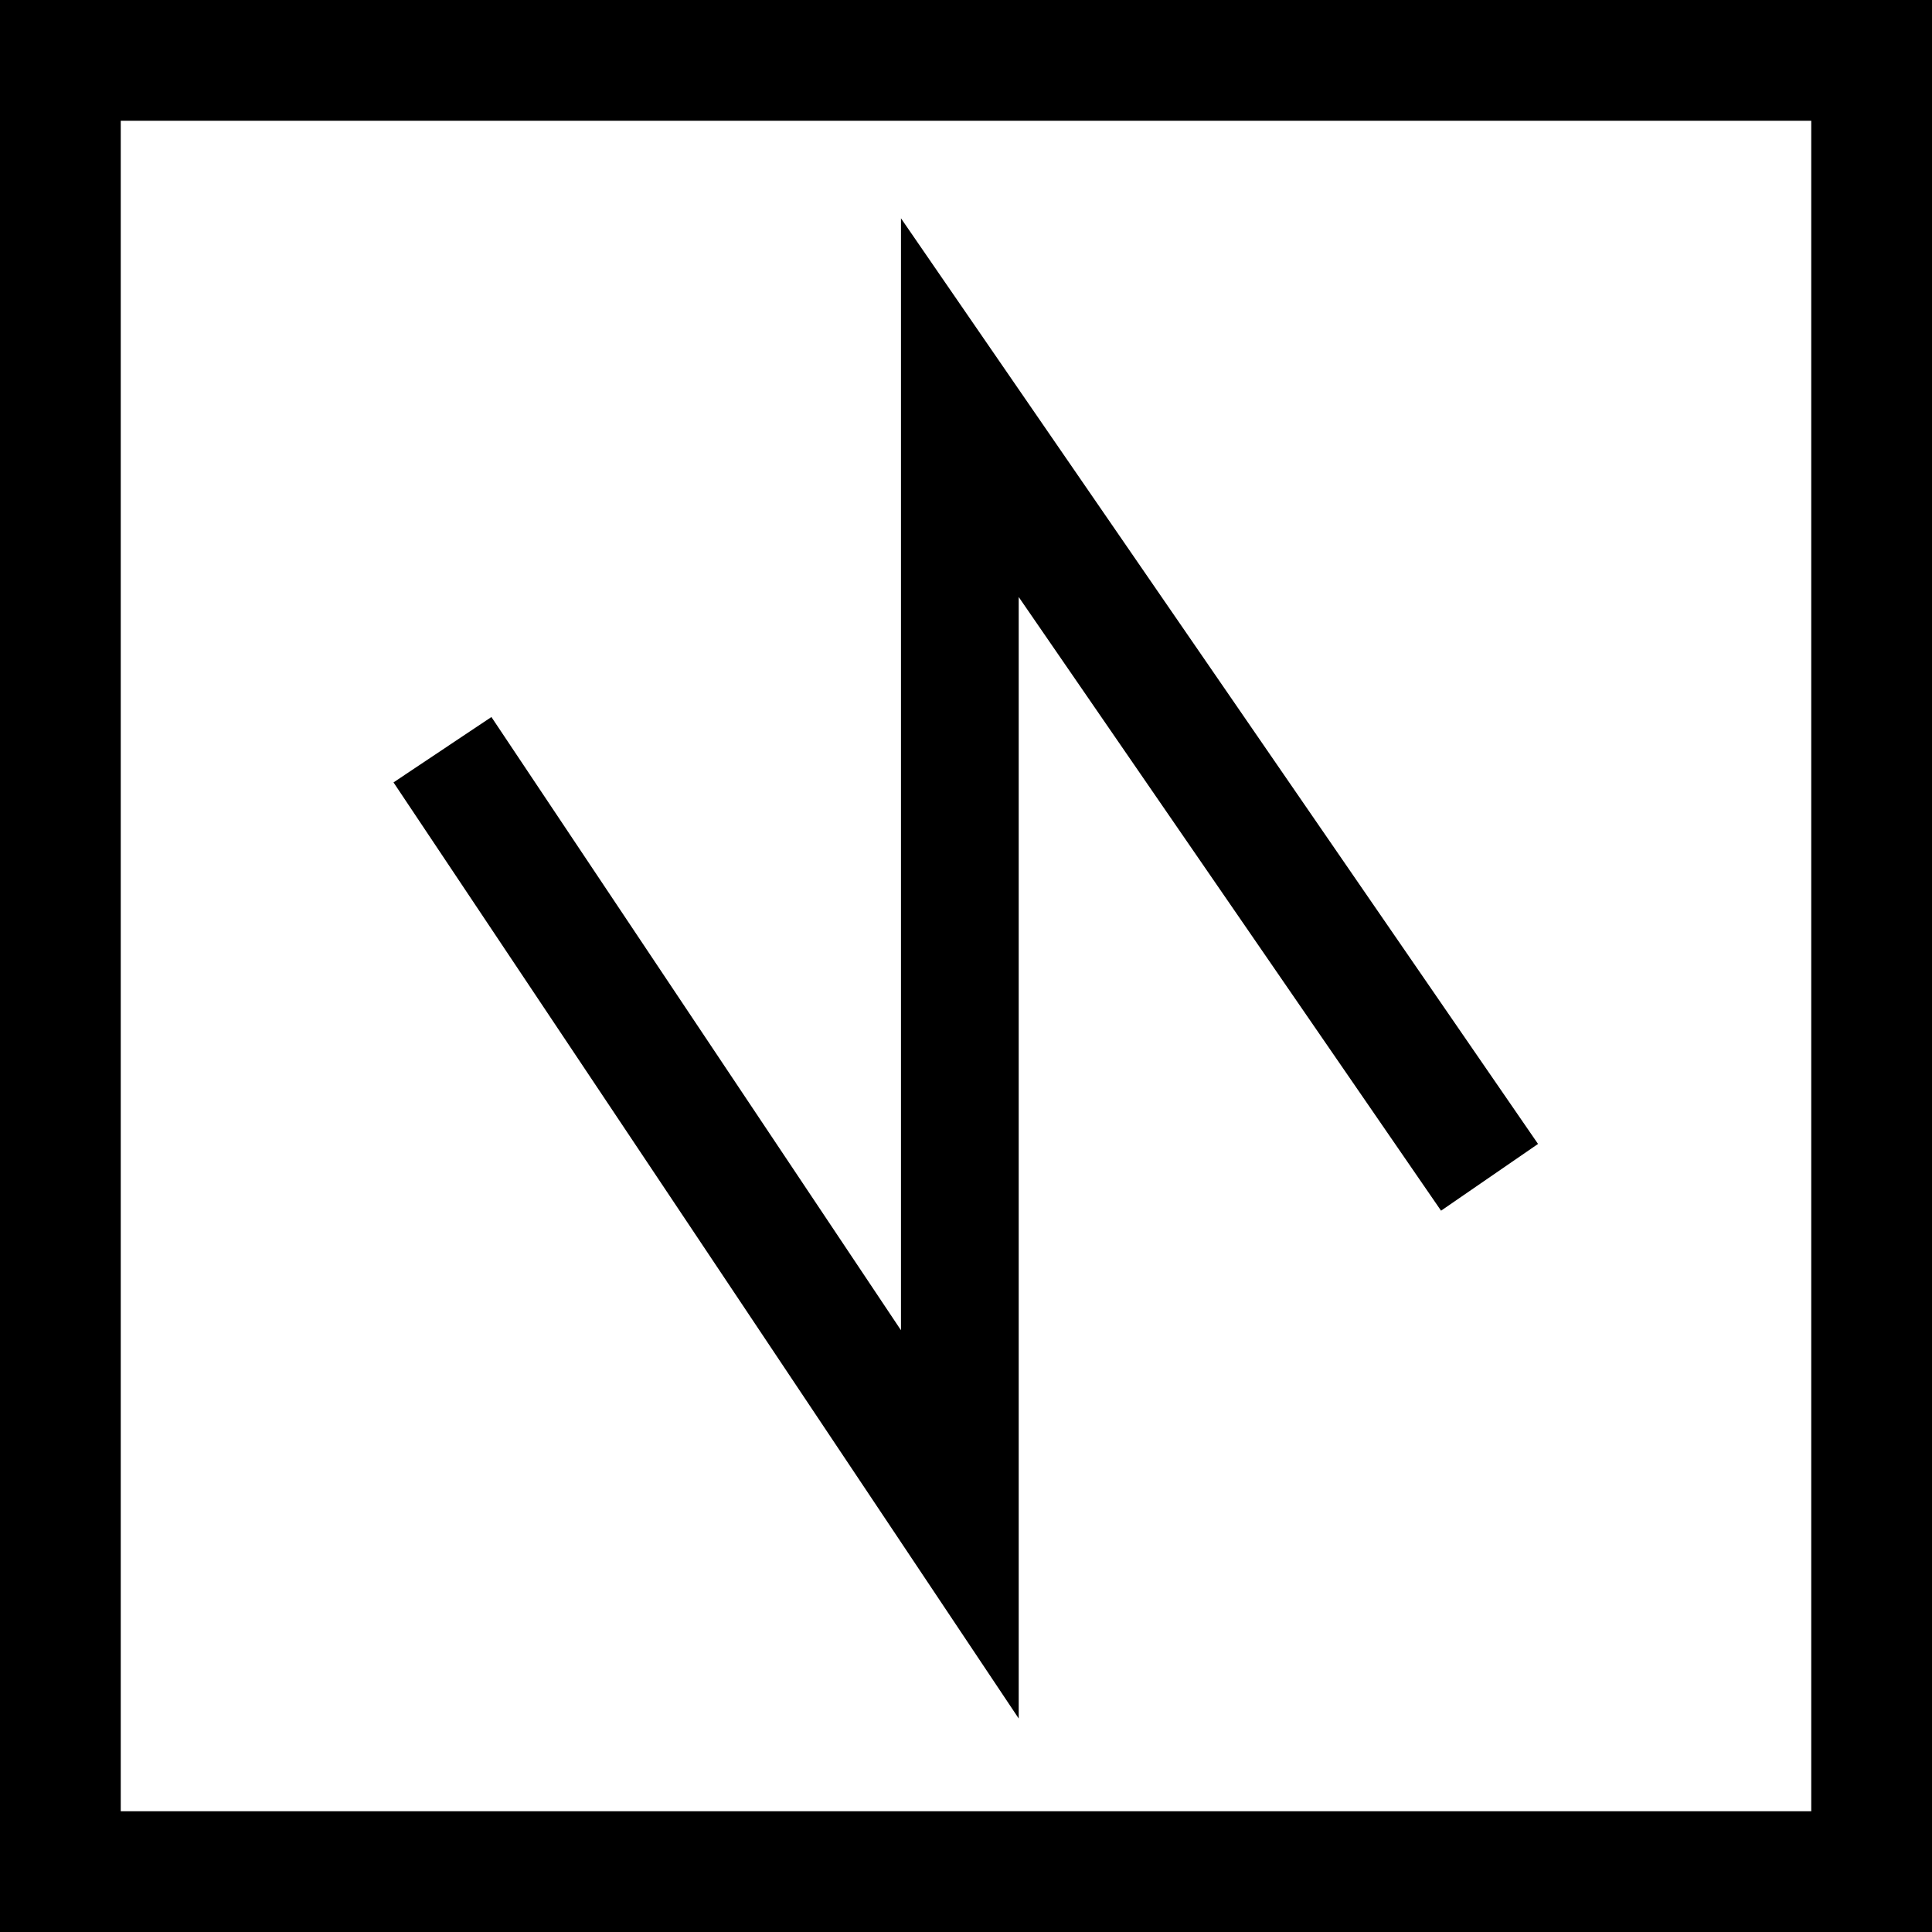
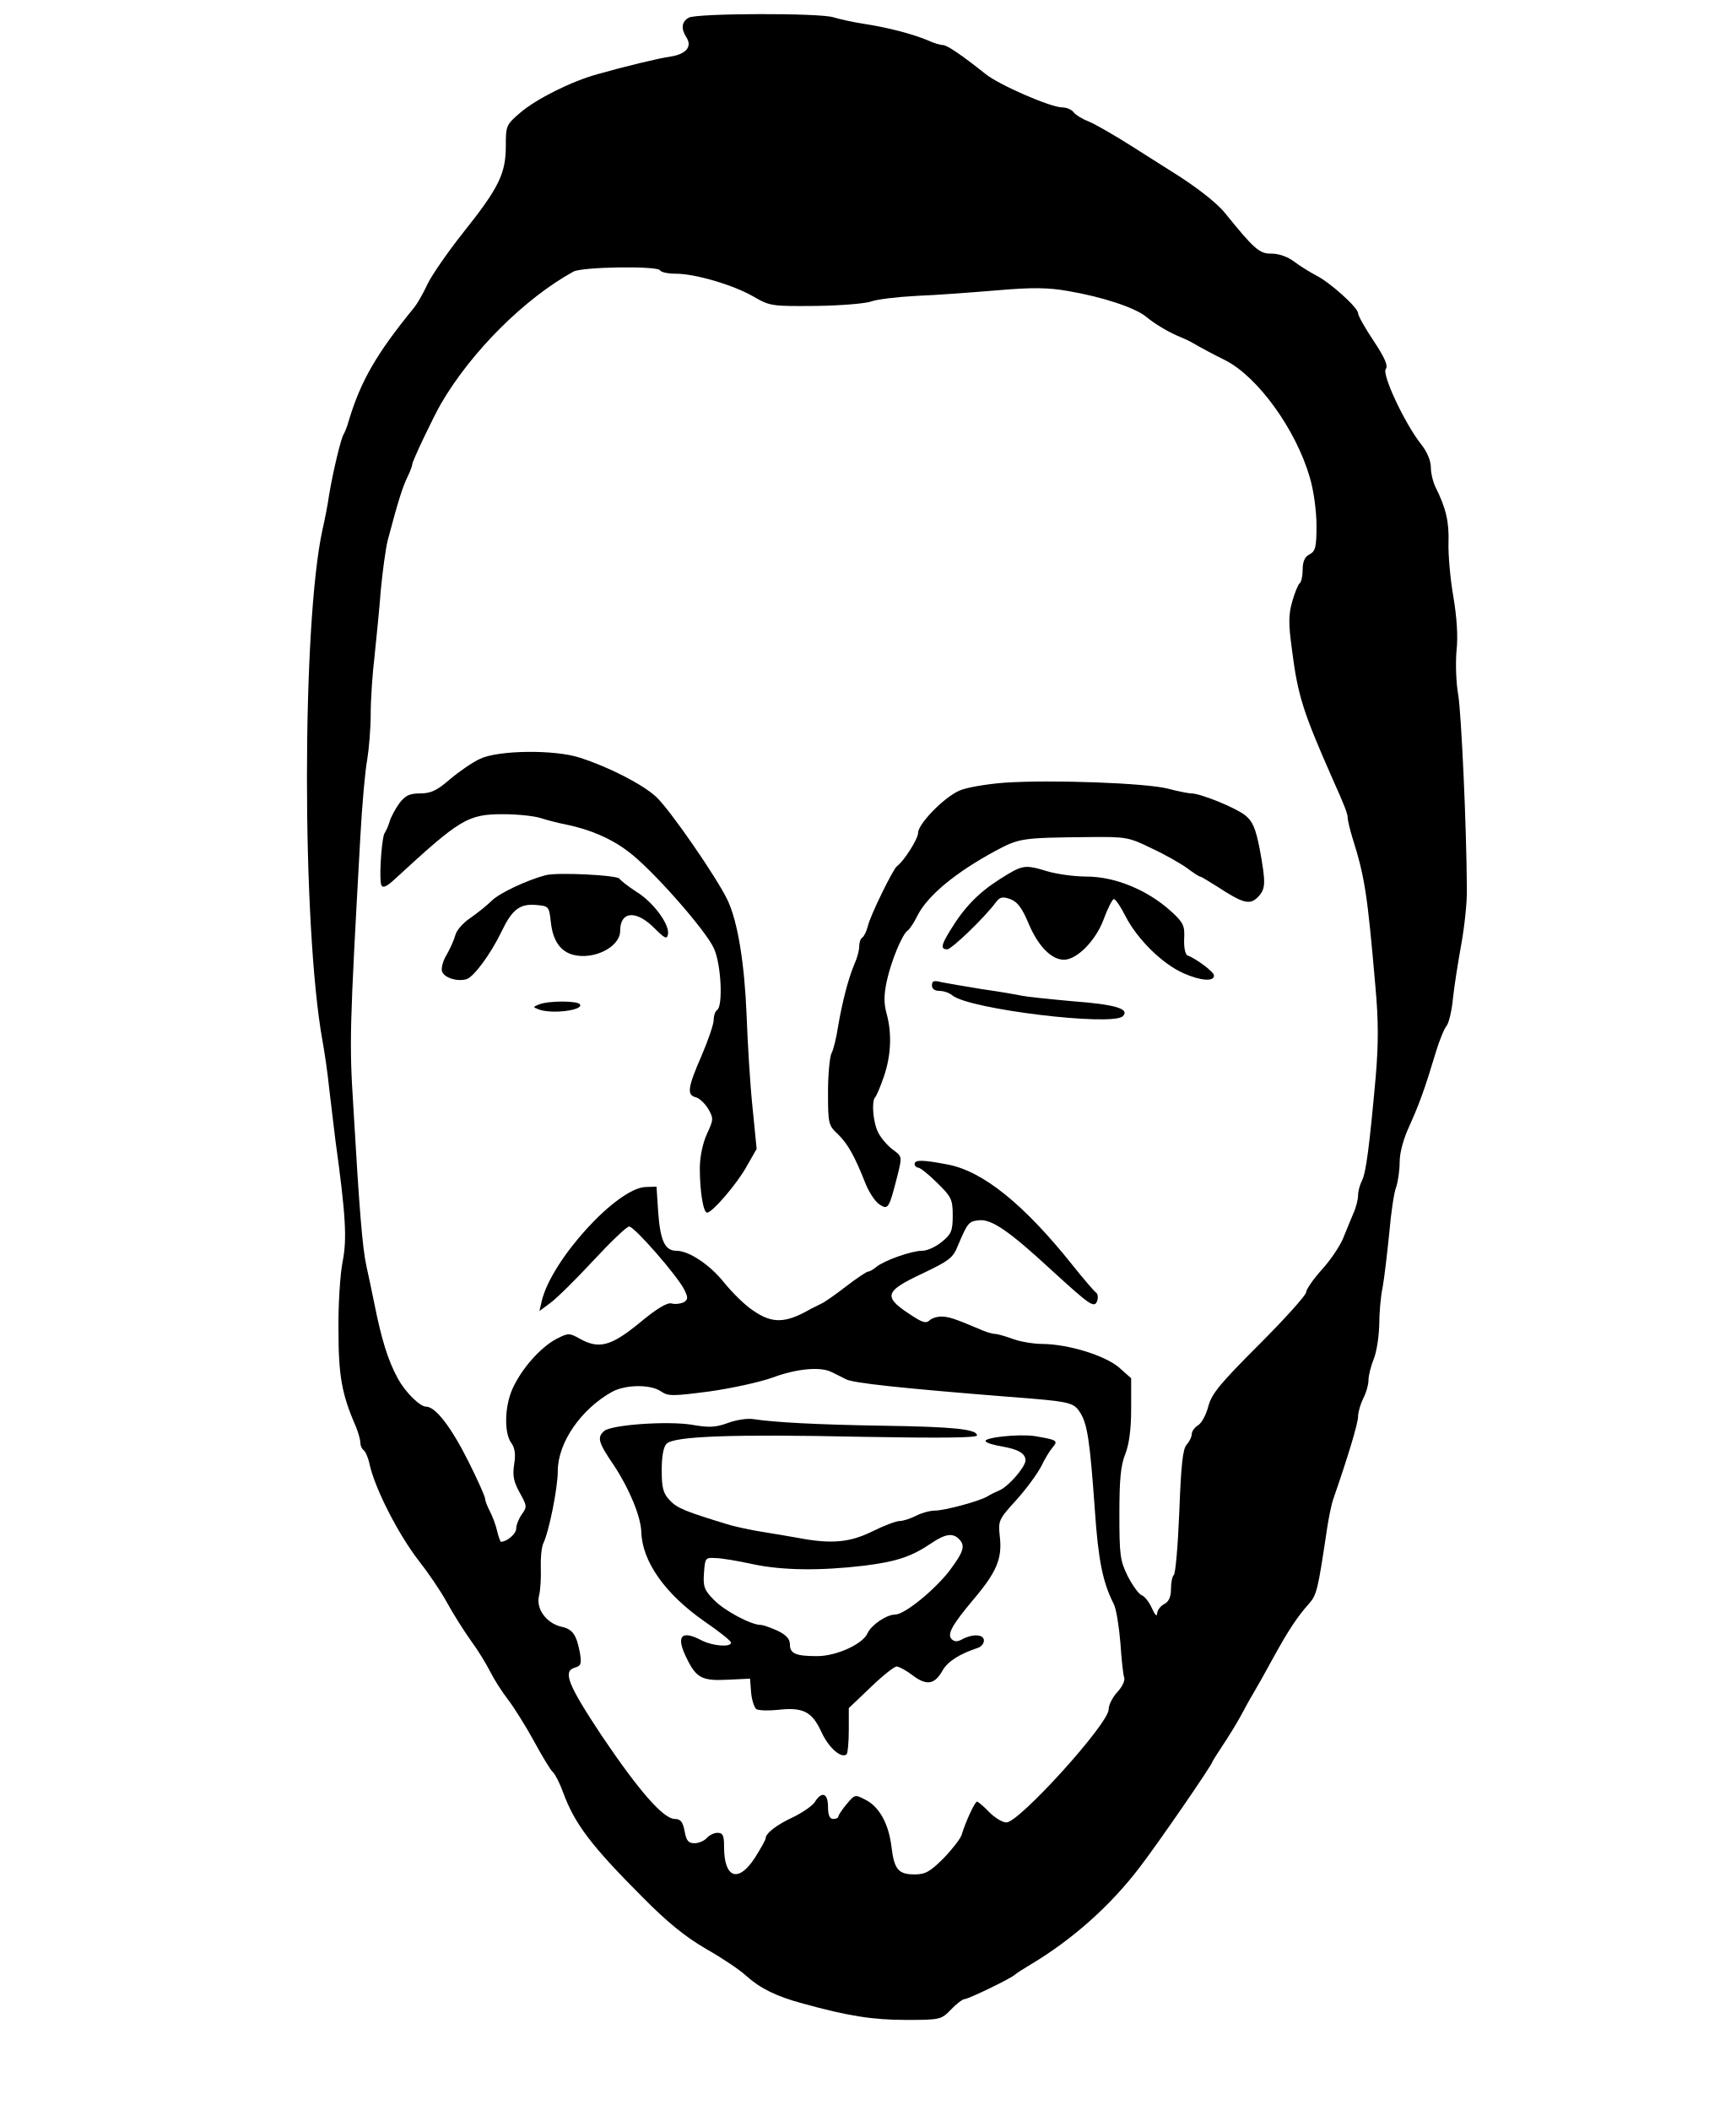
- <svg xmlns="http://www.w3.org/2000/svg" xmlns:xlink="http://www.w3.org/1999/xlink" version="1.1" preserveAspectRatio="xMidYMid meet" viewBox="0 0 640 640" width="512" height="512">
-   <defs>
-     <path d="M0 0L640 0L640 640L0 640L0 0Z" id="l2WF6GA60c" />
-     <clipPath id="clipbDpnxacQ">
-       <use xlink:href="#l2WF6GA60c" opacity="1" />
-     </clipPath>
-     <path d="M493.43 390L317.96 135.04L317.96 330.98L317.96 504.97L146.57 248.35" id="bgRMjsdh9" />
-   </defs>
-   <g>
-     <g>
-       <g>
-         <g clip-path="url(#clipbDpnxacQ)">
-           <use xlink:href="#l2WF6GA60c" opacity="1" fill-opacity="0" stroke="currentColor" stroke-width="80" stroke-opacity="1" />
-         </g>
-       </g>
-       <g>
-         <g>
-           <use xlink:href="#bgRMjsdh9" opacity="1" fill-opacity="0" stroke="currentColor" stroke-width="39" stroke-opacity="1" />
-         </g>
-       </g>
-     </g>
+ <svg xmlns="http://www.w3.org/2000/svg" version="1.0" width="501pt" height="609pt" viewBox="0 0 501 609" preserveAspectRatio="xMidYMid meet">
+   <g transform="translate(0,609) scale(0.1,-0.1)" fill="currentColor" stroke="none">
+     <path d="M1988 6039 c-21 -12 -23 -32 -6 -58 16 -26 -2 -47 -45 -54 -36 -5 -138 -30 -212 -51 -76 -21 -176 -71 -223 -111 -41 -35 -42 -38 -42 -96 0 -80 -20 -121 -122 -249 -46 -58 -93 -126 -105 -152 -12 -26 -29 -55 -37 -65 -109 -133 -154 -212 -188 -323 -5 -19 -13 -39 -17 -45 -7 -12 -29 -102 -41 -173 -4 -29 -13 -74 -19 -100 -60 -272 -60 -1146 0 -1477 6 -33 15 -94 19 -135 5 -41 13 -109 18 -150 30 -217 34 -286 21 -351 -7 -35 -13 -124 -12 -197 0 -132 9 -185 50 -279 7 -17 13 -38 13 -46 0 -9 4 -18 9 -22 5 -3 13 -20 17 -38 15 -72 84 -206 143 -282 26 -33 63 -87 81 -120 18 -33 49 -82 69 -110 20 -27 45 -68 56 -90 11 -22 34 -58 51 -80 17 -22 51 -76 75 -120 24 -44 48 -84 55 -90 6 -5 20 -32 30 -60 33 -89 80 -152 229 -301 72 -73 123 -114 183 -149 46 -26 98 -61 115 -77 41 -37 88 -60 162 -80 133 -37 205 -48 301 -48 98 0 101 1 129 30 16 17 34 30 39 30 11 0 137 61 146 71 3 3 23 16 45 29 119 71 230 169 315 281 53 69 210 297 210 305 0 1 13 22 29 46 16 24 39 61 51 83 12 22 29 54 39 70 10 17 35 61 56 100 43 78 69 118 103 156 23 26 26 40 52 214 5 33 13 74 19 90 42 121 71 217 71 237 0 12 7 36 15 52 8 15 15 39 15 52 0 14 7 41 15 61 8 19 15 63 16 97 0 33 4 84 10 111 5 28 13 98 19 156 5 59 14 119 20 133 5 15 10 47 10 72 0 27 11 68 29 106 28 63 43 103 76 213 10 33 24 67 31 75 6 8 15 44 18 80 4 36 15 106 24 155 9 50 17 122 16 160 -1 183 -16 506 -25 560 -6 33 -8 89 -5 125 5 43 1 98 -9 158 -9 51 -15 121 -14 155 2 60 -7 100 -37 160 -8 16 -14 42 -14 59 0 18 -11 45 -29 67 -47 60 -113 201 -101 216 7 9 -2 31 -35 81 -25 37 -45 73 -45 80 0 16 -81 89 -121 109 -19 10 -48 28 -65 41 -19 14 -44 22 -64 22 -34 -1 -50 13 -134 117 -24 30 -86 78 -154 120 -9 6 -59 37 -112 71 -52 33 -109 66 -127 73 -18 7 -38 19 -44 27 -6 8 -21 14 -33 14 -33 0 -183 65 -222 97 -68 54 -109 82 -122 83 -8 0 -28 6 -45 14 -44 18 -111 36 -182 47 -33 5 -73 14 -89 19 -38 13 -396 12 -418 -1z m-83 -729 c3 -6 24 -10 46 -10 55 0 165 -32 224 -66 48 -28 54 -28 181 -27 72 1 143 7 159 13 16 6 74 13 130 16 55 2 160 10 233 16 104 9 148 8 205 -2 100 -17 193 -48 225 -74 26 -22 71 -48 102 -60 8 -3 23 -10 33 -16 28 -16 50 -28 94 -50 94 -48 204 -200 244 -339 11 -37 19 -97 19 -138 0 -62 -3 -74 -20 -83 -14 -7 -20 -21 -20 -45 0 -18 -4 -36 -9 -39 -4 -3 -14 -27 -21 -52 -11 -38 -11 -65 -1 -138 17 -134 32 -180 116 -371 36 -80 45 -104 45 -115 0 -7 6 -33 14 -59 36 -114 43 -164 66 -428 9 -99 9 -164 1 -260 -18 -199 -28 -279 -40 -301 -6 -12 -11 -30 -11 -42 0 -12 -6 -36 -14 -53 -7 -18 -21 -50 -30 -73 -10 -23 -37 -63 -62 -90 -24 -27 -44 -56 -44 -64 0 -8 -61 -76 -135 -150 -113 -113 -137 -142 -147 -178 -6 -24 -19 -49 -29 -55 -11 -7 -19 -18 -19 -26 0 -8 -7 -22 -15 -31 -11 -12 -16 -59 -21 -193 -4 -98 -11 -180 -16 -183 -4 -3 -8 -21 -8 -39 0 -24 -6 -38 -20 -45 -11 -6 -20 -18 -20 -28 -1 -9 -7 -2 -15 16 -8 18 -21 35 -30 38 -8 3 -26 28 -40 55 -22 45 -24 61 -24 180 0 99 4 140 17 172 11 28 17 71 17 131 l0 88 -36 32 c-41 34 -144 66 -219 67 -25 0 -63 6 -85 14 -22 8 -46 15 -53 15 -8 0 -28 6 -45 14 -71 30 -89 36 -110 36 -13 0 -28 -5 -34 -11 -9 -9 -20 -6 -45 10 -91 58 -89 72 26 126 75 36 87 44 101 80 28 66 31 70 61 73 36 4 88 -32 207 -142 115 -105 125 -112 134 -91 3 10 2 20 -3 24 -5 3 -35 38 -67 78 -141 177 -260 273 -362 292 -73 14 -95 14 -95 1 0 -5 5 -10 10 -10 6 0 31 -20 55 -44 41 -40 45 -48 45 -94 0 -44 -4 -54 -31 -76 -17 -14 -42 -26 -57 -26 -31 0 -110 -28 -133 -47 -8 -7 -19 -13 -23 -13 -4 0 -33 -19 -64 -43 -31 -24 -64 -47 -72 -50 -8 -4 -22 -11 -30 -15 -73 -42 -111 -43 -167 -4 -23 15 -59 51 -82 79 -41 52 -102 93 -139 93 -32 0 -46 28 -52 109 l-5 76 -32 -1 c-83 -4 -270 -209 -299 -328 l-7 -30 31 23 c17 12 73 67 123 121 51 55 98 100 105 100 15 0 139 -142 159 -182 12 -24 11 -29 -2 -37 -9 -4 -24 -6 -35 -3 -12 3 -43 -15 -93 -57 -82 -67 -117 -76 -173 -44 -29 16 -32 16 -67 -2 -46 -25 -100 -86 -126 -144 -23 -52 -24 -128 -3 -156 10 -14 13 -32 8 -62 -5 -33 -1 -50 16 -81 21 -38 22 -41 6 -63 -9 -13 -16 -31 -16 -41 0 -15 -27 -38 -44 -38 -2 0 -7 14 -11 31 -4 17 -13 42 -21 57 -8 15 -14 32 -14 37 0 6 -21 53 -47 105 -51 102 -96 160 -123 160 -18 0 -60 42 -81 80 -30 55 -48 115 -69 220 -6 30 -16 77 -22 104 -12 53 -21 167 -38 460 -12 189 -11 222 20 779 5 93 14 194 20 225 5 30 10 90 10 131 0 42 5 117 11 166 5 50 14 135 18 190 5 55 14 120 20 145 30 114 44 157 57 183 8 16 14 33 14 37 0 9 60 135 83 175 88 151 242 304 382 381 25 14 242 17 250 4z m495 -3180 c11 -5 30 -15 42 -21 21 -11 163 -26 463 -50 184 -14 193 -16 212 -45 22 -33 29 -85 43 -279 10 -149 23 -212 55 -275 7 -14 15 -64 19 -112 3 -47 8 -93 11 -100 3 -8 -6 -27 -20 -42 -14 -15 -25 -37 -25 -50 0 -41 -258 -326 -295 -326 -12 0 -34 14 -50 30 -16 17 -32 30 -35 30 -6 0 -33 -58 -44 -95 -3 -11 -27 -42 -52 -68 -39 -39 -53 -47 -84 -47 -47 0 -59 14 -67 81 -8 65 -35 115 -76 135 -29 15 -30 15 -53 -13 -13 -15 -23 -31 -24 -35 0 -5 -7 -8 -15 -8 -10 0 -15 11 -15 35 0 40 -18 46 -38 14 -7 -11 -35 -30 -61 -43 -48 -22 -81 -47 -81 -62 0 -4 -14 -29 -31 -56 -48 -74 -89 -59 -89 31 0 33 -3 41 -19 41 -10 0 -24 -7 -31 -15 -7 -8 -23 -15 -35 -15 -18 0 -24 7 -29 35 -5 27 -12 35 -28 35 -33 0 -103 80 -211 240 -98 148 -114 187 -77 197 17 5 19 11 14 42 -10 53 -21 69 -54 76 -43 10 -74 52 -64 90 4 16 6 52 5 80 -1 27 2 59 7 70 17 35 42 161 42 209 0 82 67 179 157 229 39 21 111 22 141 1 21 -14 33 -14 140 0 64 9 146 27 182 40 70 26 138 32 170 16z" />
+     <path d="M1386 3900 c-22 -10 -61 -37 -87 -59 -38 -33 -56 -41 -86 -41 -31 0 -43 -6 -60 -28 -11 -15 -24 -39 -28 -52 -4 -14 -11 -29 -15 -35 -7 -9 -15 -107 -11 -142 2 -19 13 -16 41 10 189 174 210 187 313 187 40 0 88 -5 107 -11 19 -6 53 -15 75 -19 67 -14 127 -39 176 -76 68 -49 228 -231 250 -282 21 -47 26 -166 9 -177 -5 -3 -10 -16 -10 -29 0 -12 -16 -59 -35 -103 -40 -92 -43 -113 -17 -120 10 -2 26 -17 36 -33 16 -28 16 -31 -4 -74 -12 -27 -20 -66 -20 -98 0 -67 10 -128 21 -128 15 0 88 85 115 135 l28 49 -12 121 c-7 66 -14 185 -17 265 -6 148 -25 267 -54 330 -29 63 -169 266 -208 301 -40 36 -135 85 -219 112 -73 24 -235 22 -288 -3z" />
+     <path d="M2900 3831 c-53 -4 -111 -14 -131 -23 -45 -20 -119 -96 -119 -122 0 -17 -41 -82 -61 -96 -11 -8 -77 -142 -84 -173 -4 -15 -11 -30 -16 -33 -5 -3 -9 -14 -9 -26 0 -11 -6 -34 -14 -51 -18 -43 -35 -110 -47 -180 -5 -32 -13 -67 -19 -77 -5 -10 -10 -61 -10 -112 0 -90 1 -96 28 -121 29 -28 49 -64 79 -140 10 -26 28 -54 41 -63 26 -17 28 -13 53 85 13 53 13 53 -14 73 -15 11 -34 33 -42 49 -15 29 -20 90 -9 102 4 4 15 30 25 59 21 61 24 125 8 183 -8 29 -8 54 1 95 13 58 45 136 61 145 5 4 18 23 28 44 30 57 108 122 224 185 70 37 74 38 272 40 105 1 113 0 180 -33 39 -18 84 -44 102 -57 17 -13 34 -24 37 -24 3 0 24 -13 48 -28 75 -49 95 -55 118 -32 24 24 24 41 6 140 -12 60 -20 79 -42 97 -28 22 -129 63 -155 63 -8 0 -39 6 -69 14 -64 16 -333 26 -470 17z" />
+     <path d="M2885 3552 c-61 -39 -102 -81 -142 -147 -26 -42 -29 -55 -9 -55 13 0 109 93 140 135 12 16 19 18 42 10 21 -8 34 -25 54 -73 27 -63 65 -102 101 -102 37 0 91 54 114 115 12 33 26 60 30 60 5 0 20 -22 34 -50 34 -66 106 -137 167 -164 49 -22 90 -25 88 -6 0 10 -54 50 -76 57 -7 3 -11 23 -10 48 2 38 -2 47 -37 79 -68 62 -162 101 -245 101 -34 0 -85 7 -112 15 -67 20 -71 20 -139 -23z" />
+     <path d="M1575 3564 c-53 -14 -133 -51 -156 -74 -14 -14 -42 -36 -62 -50 -21 -14 -40 -36 -43 -50 -4 -14 -15 -39 -25 -56 -11 -18 -16 -39 -13 -48 7 -19 45 -30 71 -22 21 7 69 72 100 136 31 65 53 82 100 78 37 -3 38 -4 43 -50 6 -53 27 -84 65 -94 60 -15 135 23 135 69 0 57 45 61 97 10 32 -32 38 -35 41 -20 6 28 -43 94 -91 123 -23 15 -45 32 -49 38 -7 10 -178 19 -213 10z" />
+     <path d="M2690 3246 c0 -10 8 -16 22 -16 12 0 29 -6 37 -13 48 -40 462 -90 492 -60 21 21 -22 34 -143 43 -67 6 -134 13 -148 16 -14 3 -65 12 -115 19 -49 8 -102 17 -117 20 -22 6 -28 4 -28 -9z" />
+     <path d="M1556 3191 c-18 -7 -18 -8 -2 -14 37 -15 131 -3 120 14 -6 11 -91 11 -118 0z" />
+     <path d="M2101 1983 c-35 -13 -55 -14 -105 -5 -71 11 -229 0 -252 -18 -21 -19 -18 -32 29 -101 44 -67 76 -145 78 -189 2 -87 69 -181 184 -261 41 -28 75 -55 75 -60 0 -14 -52 -10 -84 6 -60 32 -76 13 -44 -51 28 -58 45 -66 121 -62 l62 3 3 -40 c2 -22 9 -43 15 -48 7 -4 35 -5 63 -2 72 8 98 -5 125 -64 21 -46 58 -78 73 -64 3 4 6 35 6 70 l0 63 63 60 c34 33 68 60 75 60 7 0 29 -12 47 -26 40 -30 63 -26 86 15 15 26 48 47 102 65 9 3 17 12 17 21 0 18 -32 20 -62 4 -14 -8 -23 -8 -31 0 -14 14 1 41 64 116 66 78 82 117 75 179 -5 47 -4 50 47 106 29 32 61 76 72 97 10 21 25 46 33 55 17 20 14 22 -51 33 -45 7 -149 -4 -142 -15 3 -5 24 -11 48 -15 46 -8 67 -20 67 -40 0 -19 -49 -75 -74 -86 -12 -5 -28 -13 -36 -18 -23 -14 -124 -41 -152 -41 -14 0 -39 -7 -54 -15 -16 -8 -37 -15 -47 -15 -10 0 -45 -13 -79 -30 -65 -32 -118 -37 -213 -19 -27 5 -76 13 -107 18 -31 5 -72 14 -90 19 -129 39 -154 49 -175 72 -19 20 -23 36 -23 87 0 40 5 67 14 76 22 22 192 28 564 20 230 -4 332 -3 332 4 0 18 -68 25 -270 28 -193 3 -317 10 -375 19 -16 3 -50 -2 -74 -11z m667 -335 c19 -19 14 -36 -27 -91 -43 -56 -130 -127 -157 -127 -25 0 -69 -30 -80 -54 -13 -31 -90 -66 -145 -66 -62 0 -79 7 -79 34 0 16 -11 27 -35 39 -20 9 -42 17 -49 17 -28 0 -105 41 -135 72 -28 28 -32 39 -29 78 3 43 4 45 33 43 17 0 64 -8 105 -17 88 -19 197 -20 324 -5 95 12 137 26 196 66 39 26 60 29 78 11z" />
  </g>
</svg>
